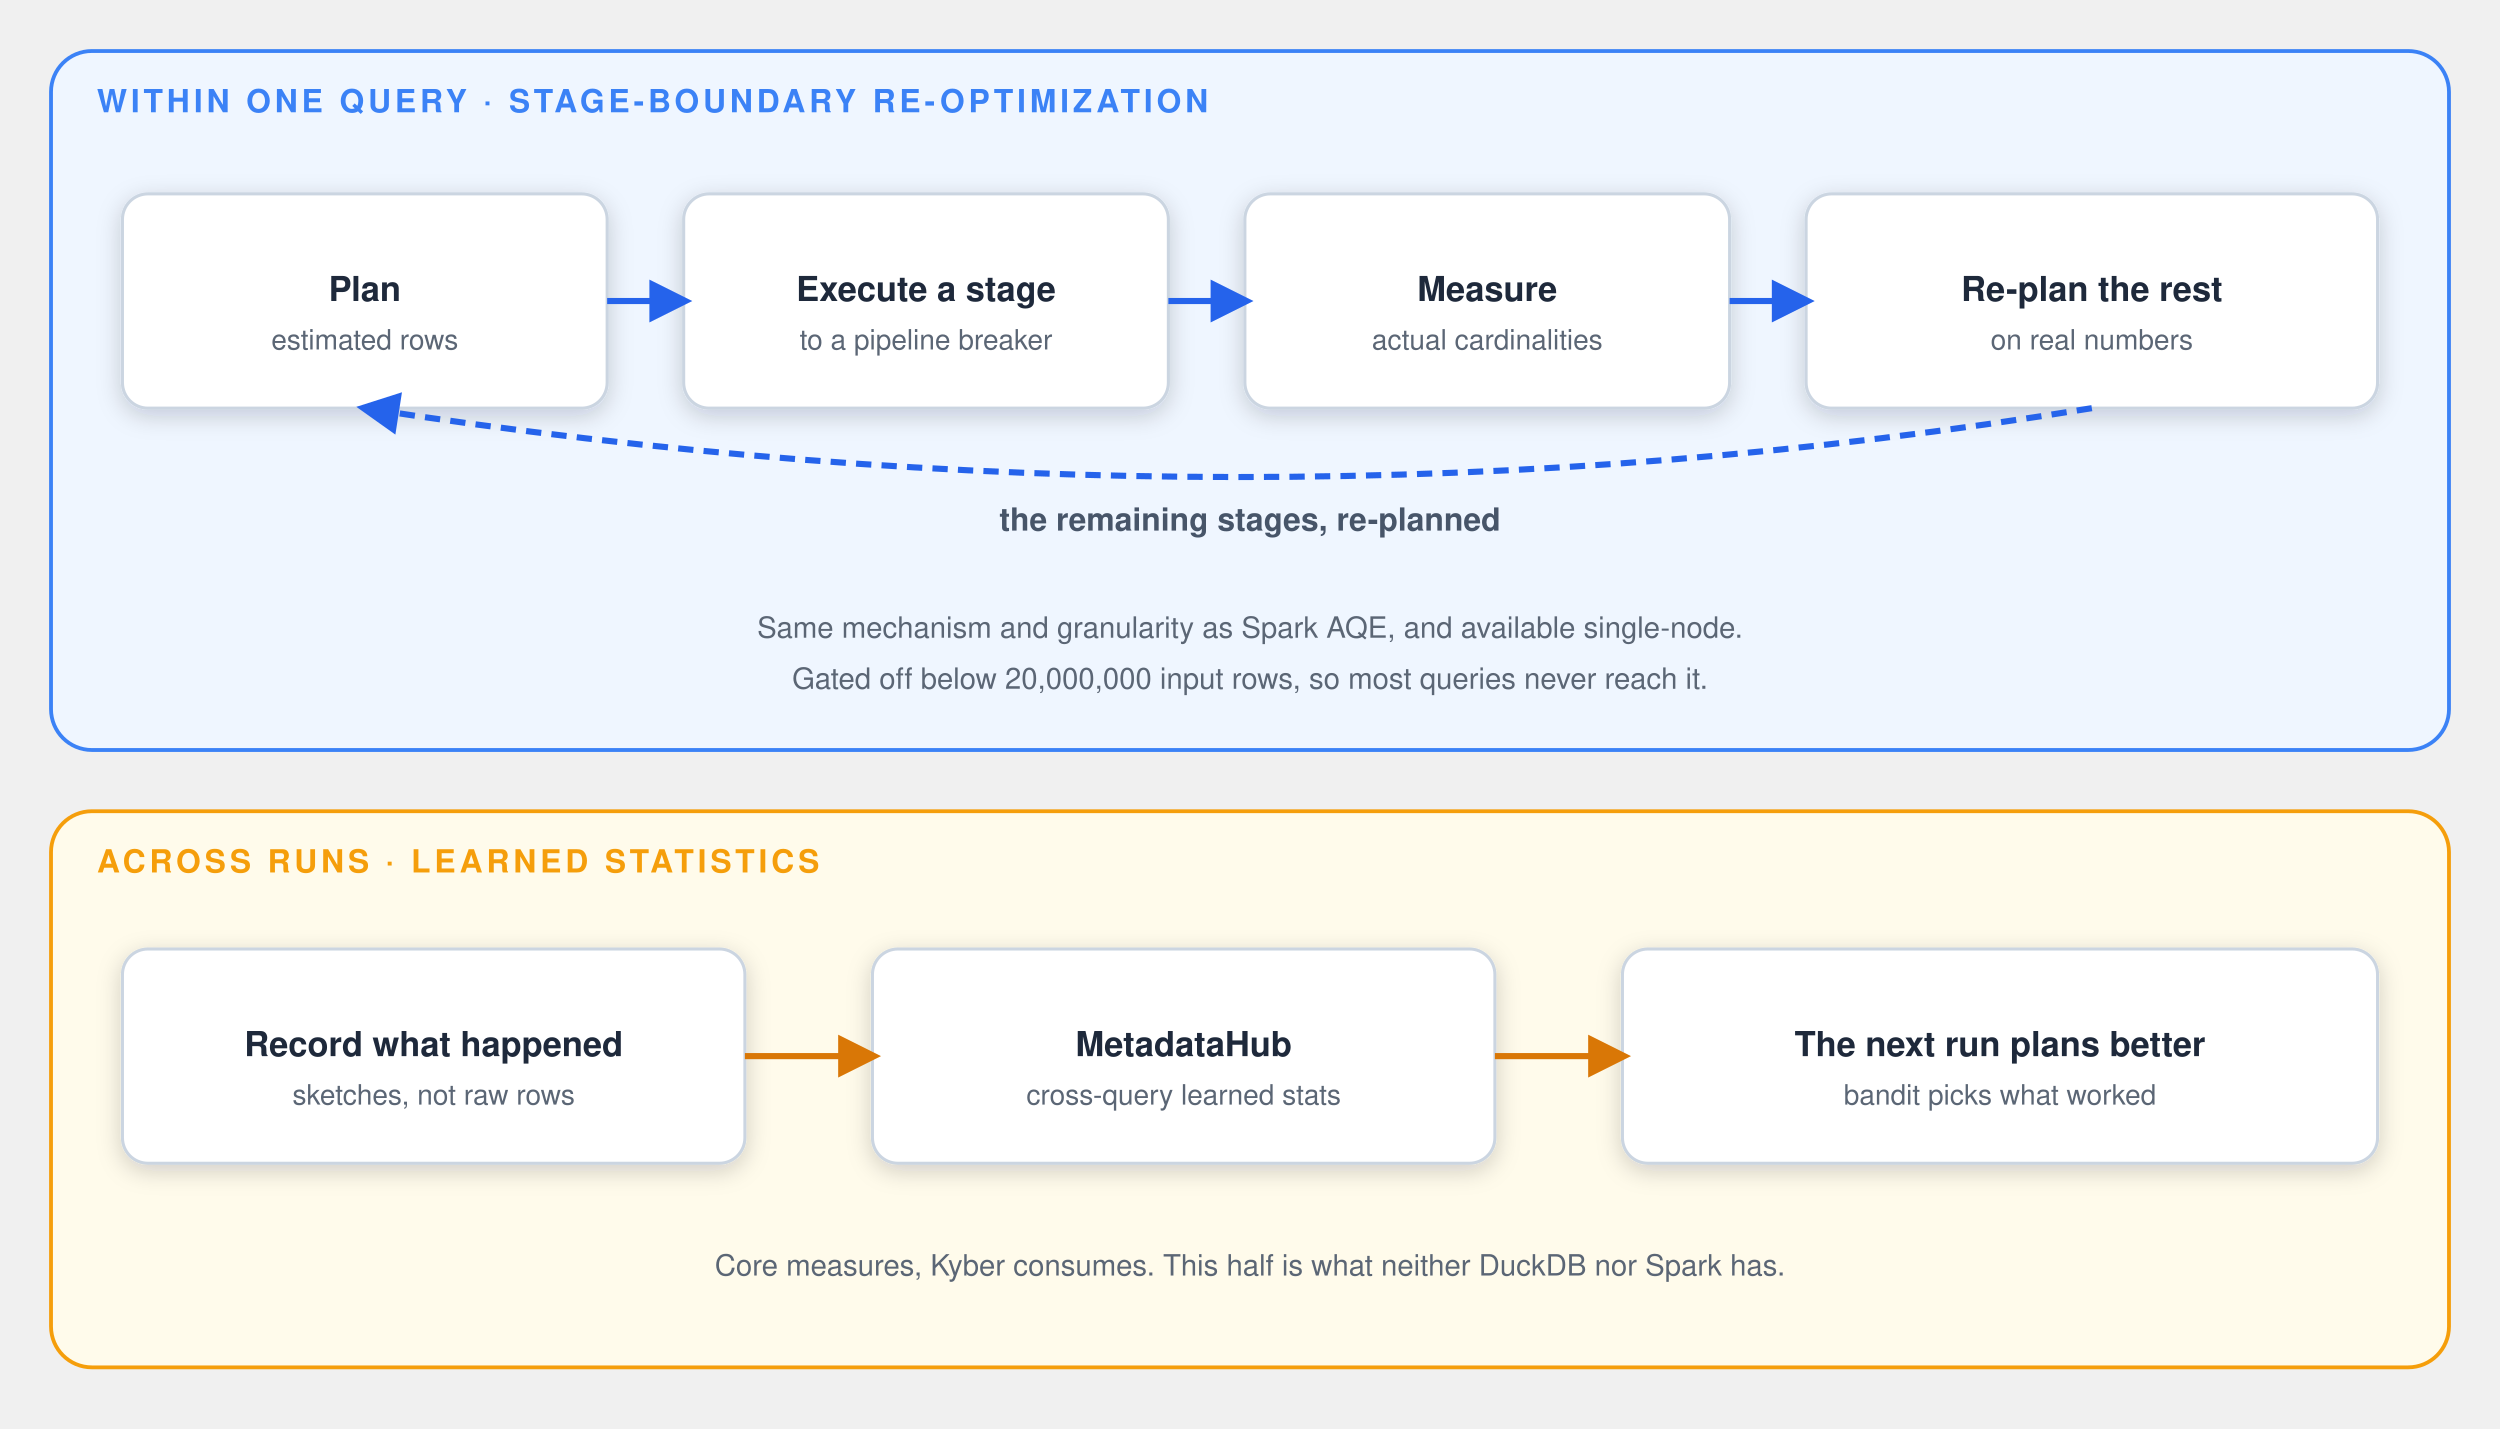
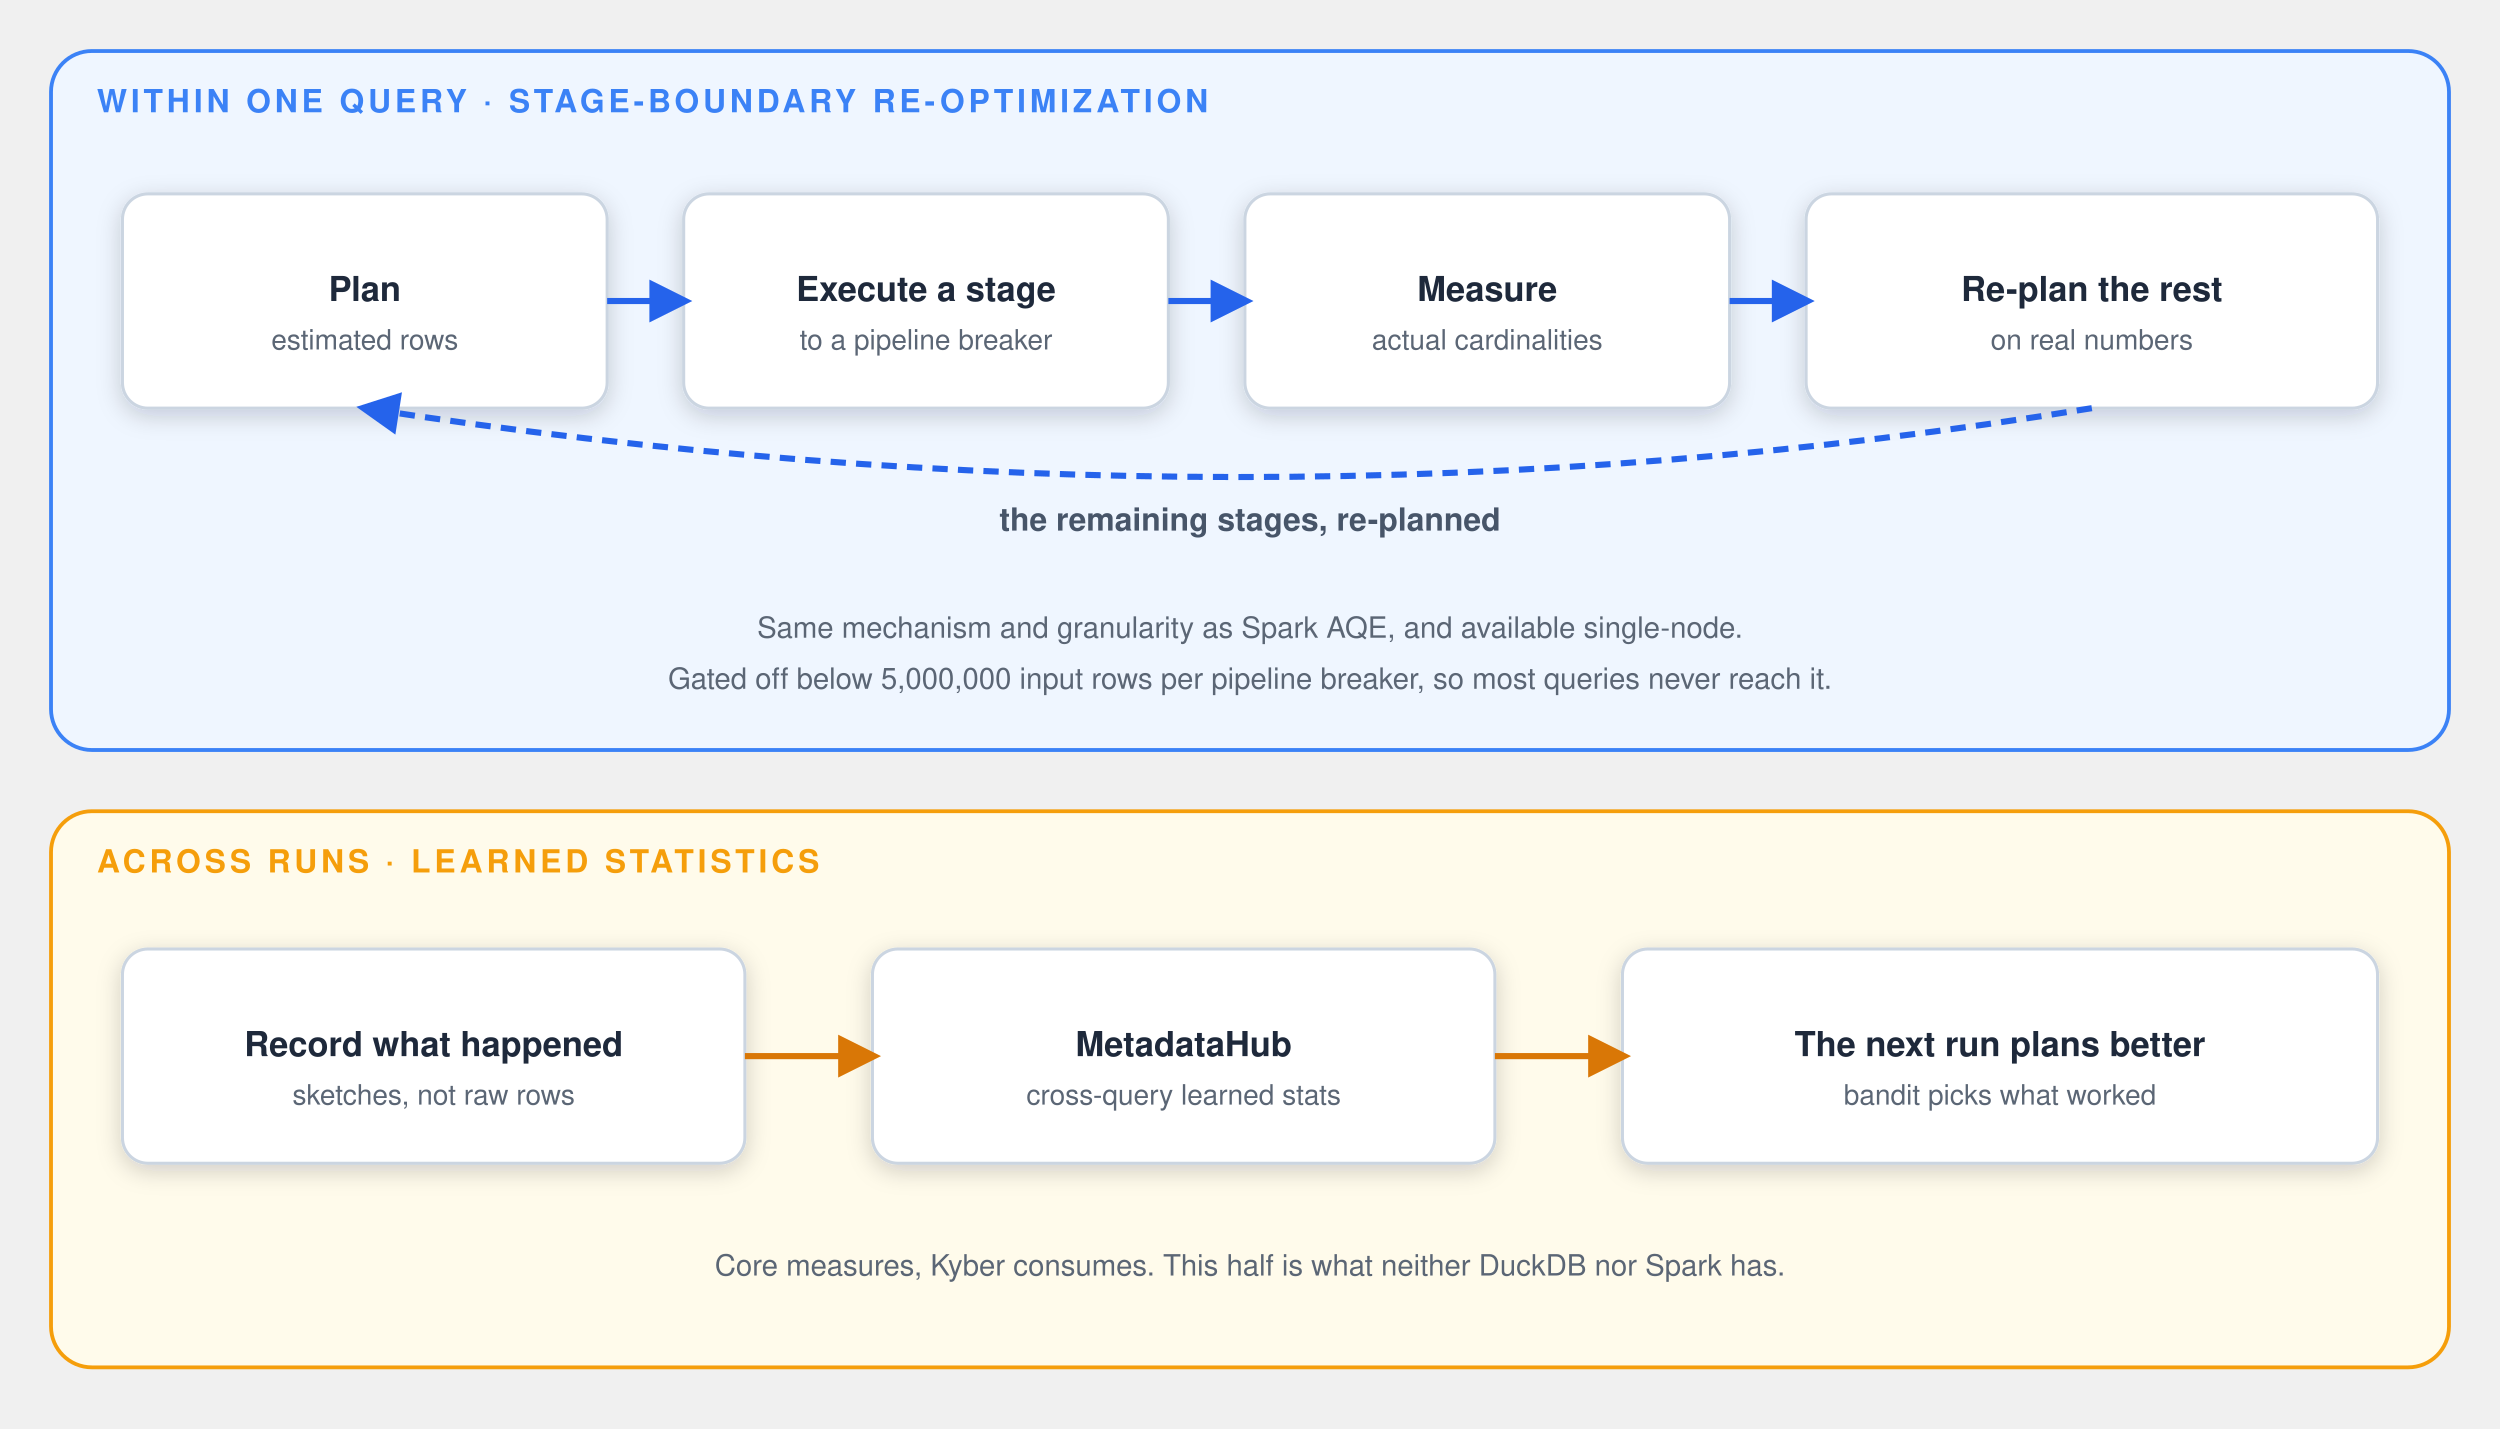
<svg xmlns="http://www.w3.org/2000/svg" viewBox="0 0 980 560" role="img" width="980" height="560">
  <defs>
    <style>
  .surface { fill: #ffffff; stroke: #cbd5e1; }
  .band-blue { fill: #eff6ff; stroke: #3b82f6; }
  .band-amber { fill: #fffbeb; stroke: #f59e0b; }
  .band-grey { fill: #f8fafc; stroke: #cbd5e1; }
  .t-title { fill: #1e293b; }
  .t-sub { fill: #5b6675; }
  .t-arrow { fill: #475569; }
  @media (prefers-color-scheme: dark) {
    .surface { fill: #1e293b; stroke: #334155; }
    .band-blue { fill: #172554; stroke: #3b82f6; }
    .band-amber { fill: #2c1f06; stroke: #f59e0b; }
    .band-grey { fill: #131c31; stroke: #334155; }
    .t-title { fill: #e2e8f0; }
    .t-sub { fill: #94a3b8; }
    .t-arrow { fill: #cbd5e1; }
  }
</style>
    <filter id="sh" x="-20%" y="-30%" width="140%" height="180%">
      <feDropShadow dx="0" dy="2.5" stdDeviation="4.5" flood-color="#0f172a" flood-opacity="0.18" />
    </filter>
    <marker id="arB" viewBox="0 0 10 10" refX="8" refY="5" markerWidth="7" markerHeight="7" orient="auto-start-reverse">
      <path d="M0 0 L10 5 L0 10 z" fill="#2563eb" />
    </marker>
    <marker id="arA" viewBox="0 0 10 10" refX="8" refY="5" markerWidth="7" markerHeight="7" orient="auto-start-reverse">
      <path d="M0 0 L10 5 L0 10 z" fill="#d97706" />
    </marker>
    <marker id="arG" viewBox="0 0 10 10" refX="8" refY="5" markerWidth="7" markerHeight="7" orient="auto-start-reverse">
      <path d="M0 0 L10 5 L0 10 z" fill="#94a3b8" />
    </marker>
  </defs>
  <rect x="20" y="20" width="940" height="274" rx="16" class="band-blue" stroke-width="1.5" />
  <text x="38" y="44" font-family="Helvetica,Arial,sans-serif" font-size="12.5" font-weight="700" letter-spacing="1.5" fill="#3b82f6">WITHIN ONE QUERY  ·  STAGE-BOUNDARY RE-OPTIMIZATION</text>
  <g filter="url(#sh)">
    <rect x="48" y="76" width="190" height="84" rx="10" class="surface" stroke-width="1.2" />
  </g>
  <text x="143.0" y="118.0" text-anchor="middle" font-family="Helvetica,Arial,sans-serif" font-size="13.5" font-weight="700" class="t-title">Plan</text>
  <text x="143.0" y="137.0" text-anchor="middle" font-family="Helvetica,Arial,sans-serif" font-size="11" class="t-sub">estimated rows</text>
  <g filter="url(#sh)">
    <rect x="268" y="76" width="190" height="84" rx="10" class="surface" stroke-width="1.2" />
  </g>
  <text x="363.0" y="118.0" text-anchor="middle" font-family="Helvetica,Arial,sans-serif" font-size="13.5" font-weight="700" class="t-title">Execute a stage</text>
  <text x="363.0" y="137.0" text-anchor="middle" font-family="Helvetica,Arial,sans-serif" font-size="11" class="t-sub">to a pipeline breaker</text>
  <g filter="url(#sh)">
    <rect x="488" y="76" width="190" height="84" rx="10" class="surface" stroke-width="1.2" />
  </g>
  <text x="583.0" y="118.0" text-anchor="middle" font-family="Helvetica,Arial,sans-serif" font-size="13.5" font-weight="700" class="t-title">Measure</text>
  <text x="583.0" y="137.0" text-anchor="middle" font-family="Helvetica,Arial,sans-serif" font-size="11" class="t-sub">actual cardinalities</text>
  <g filter="url(#sh)">
    <rect x="708" y="76" width="224" height="84" rx="10" class="surface" stroke-width="1.2" />
  </g>
  <text x="820.0" y="118.0" text-anchor="middle" font-family="Helvetica,Arial,sans-serif" font-size="13.5" font-weight="700" class="t-title">Re-plan the rest</text>
  <text x="820.0" y="137.0" text-anchor="middle" font-family="Helvetica,Arial,sans-serif" font-size="11" class="t-sub">on real numbers</text>
  <path d="M 238 118 L 268 118" fill="none" stroke="#2563eb" stroke-width="2.4" marker-end="url(#arB)" />
  <path d="M 458 118 L 488 118" fill="none" stroke="#2563eb" stroke-width="2.4" marker-end="url(#arB)" />
  <path d="M 678 118 L 708 118" fill="none" stroke="#2563eb" stroke-width="2.4" marker-end="url(#arB)" />
  <path d="M 820 160 Q 490 214 143 160" fill="none" stroke="#2563eb" stroke-width="2.4" stroke-dasharray="6 4" marker-end="url(#arB)" />
  <text x="490" y="208" text-anchor="middle" font-family="Helvetica,Arial,sans-serif" font-size="12.5" font-weight="700" class="t-arrow">the remaining stages, re-planned</text>
  <text x="490" y="250" text-anchor="middle" font-family="Helvetica,Arial,sans-serif" font-size="11.5" class="t-sub">Same mechanism and granularity as Spark AQE, and available single-node.</text>
-   <text x="490" y="270" text-anchor="middle" font-family="Helvetica,Arial,sans-serif" font-size="11.5" class="t-sub">Gated off below 20,000,000 input rows, so most queries never reach it.</text>
+   <text x="490" y="270" text-anchor="middle" font-family="Helvetica,Arial,sans-serif" font-size="11.5" class="t-sub">Gated off below 5,000,000 input rows per pipeline breaker, so most queries never reach it.</text>
  <rect x="20" y="318" width="940" height="218" rx="16" class="band-amber" stroke-width="1.5" />
  <text x="38" y="342" font-family="Helvetica,Arial,sans-serif" font-size="12.5" font-weight="700" letter-spacing="1.5" fill="#f59e0b">ACROSS RUNS  ·  LEARNED STATISTICS</text>
  <g filter="url(#sh)">
    <rect x="48" y="372" width="244" height="84" rx="10" class="surface" stroke-width="1.2" />
  </g>
  <text x="170.0" y="414.0" text-anchor="middle" font-family="Helvetica,Arial,sans-serif" font-size="13.5" font-weight="700" class="t-title">Record what happened</text>
  <text x="170.0" y="433.0" text-anchor="middle" font-family="Helvetica,Arial,sans-serif" font-size="11" class="t-sub">sketches, not raw rows</text>
  <g filter="url(#sh)">
    <rect x="342" y="372" width="244" height="84" rx="10" class="surface" stroke-width="1.2" />
  </g>
  <text x="464.0" y="414.0" text-anchor="middle" font-family="Helvetica,Arial,sans-serif" font-size="13.5" font-weight="700" class="t-title">MetadataHub</text>
  <text x="464.0" y="433.0" text-anchor="middle" font-family="Helvetica,Arial,sans-serif" font-size="11" class="t-sub">cross-query learned stats</text>
  <g filter="url(#sh)">
    <rect x="636" y="372" width="296" height="84" rx="10" class="surface" stroke-width="1.2" />
  </g>
  <text x="784.0" y="414.0" text-anchor="middle" font-family="Helvetica,Arial,sans-serif" font-size="13.5" font-weight="700" class="t-title">The next run plans better</text>
  <text x="784.0" y="433.0" text-anchor="middle" font-family="Helvetica,Arial,sans-serif" font-size="11" class="t-sub">bandit picks what worked</text>
  <path d="M 292 414 L 342 414" fill="none" stroke="#d97706" stroke-width="2.4" marker-end="url(#arA)" />
  <path d="M 586 414 L 636 414" fill="none" stroke="#d97706" stroke-width="2.4" marker-end="url(#arA)" />
  <text x="490" y="500" text-anchor="middle" font-family="Helvetica,Arial,sans-serif" font-size="11.5" class="t-sub">Core measures, Kyber consumes. This half is what neither DuckDB nor Spark has.</text>
</svg>
